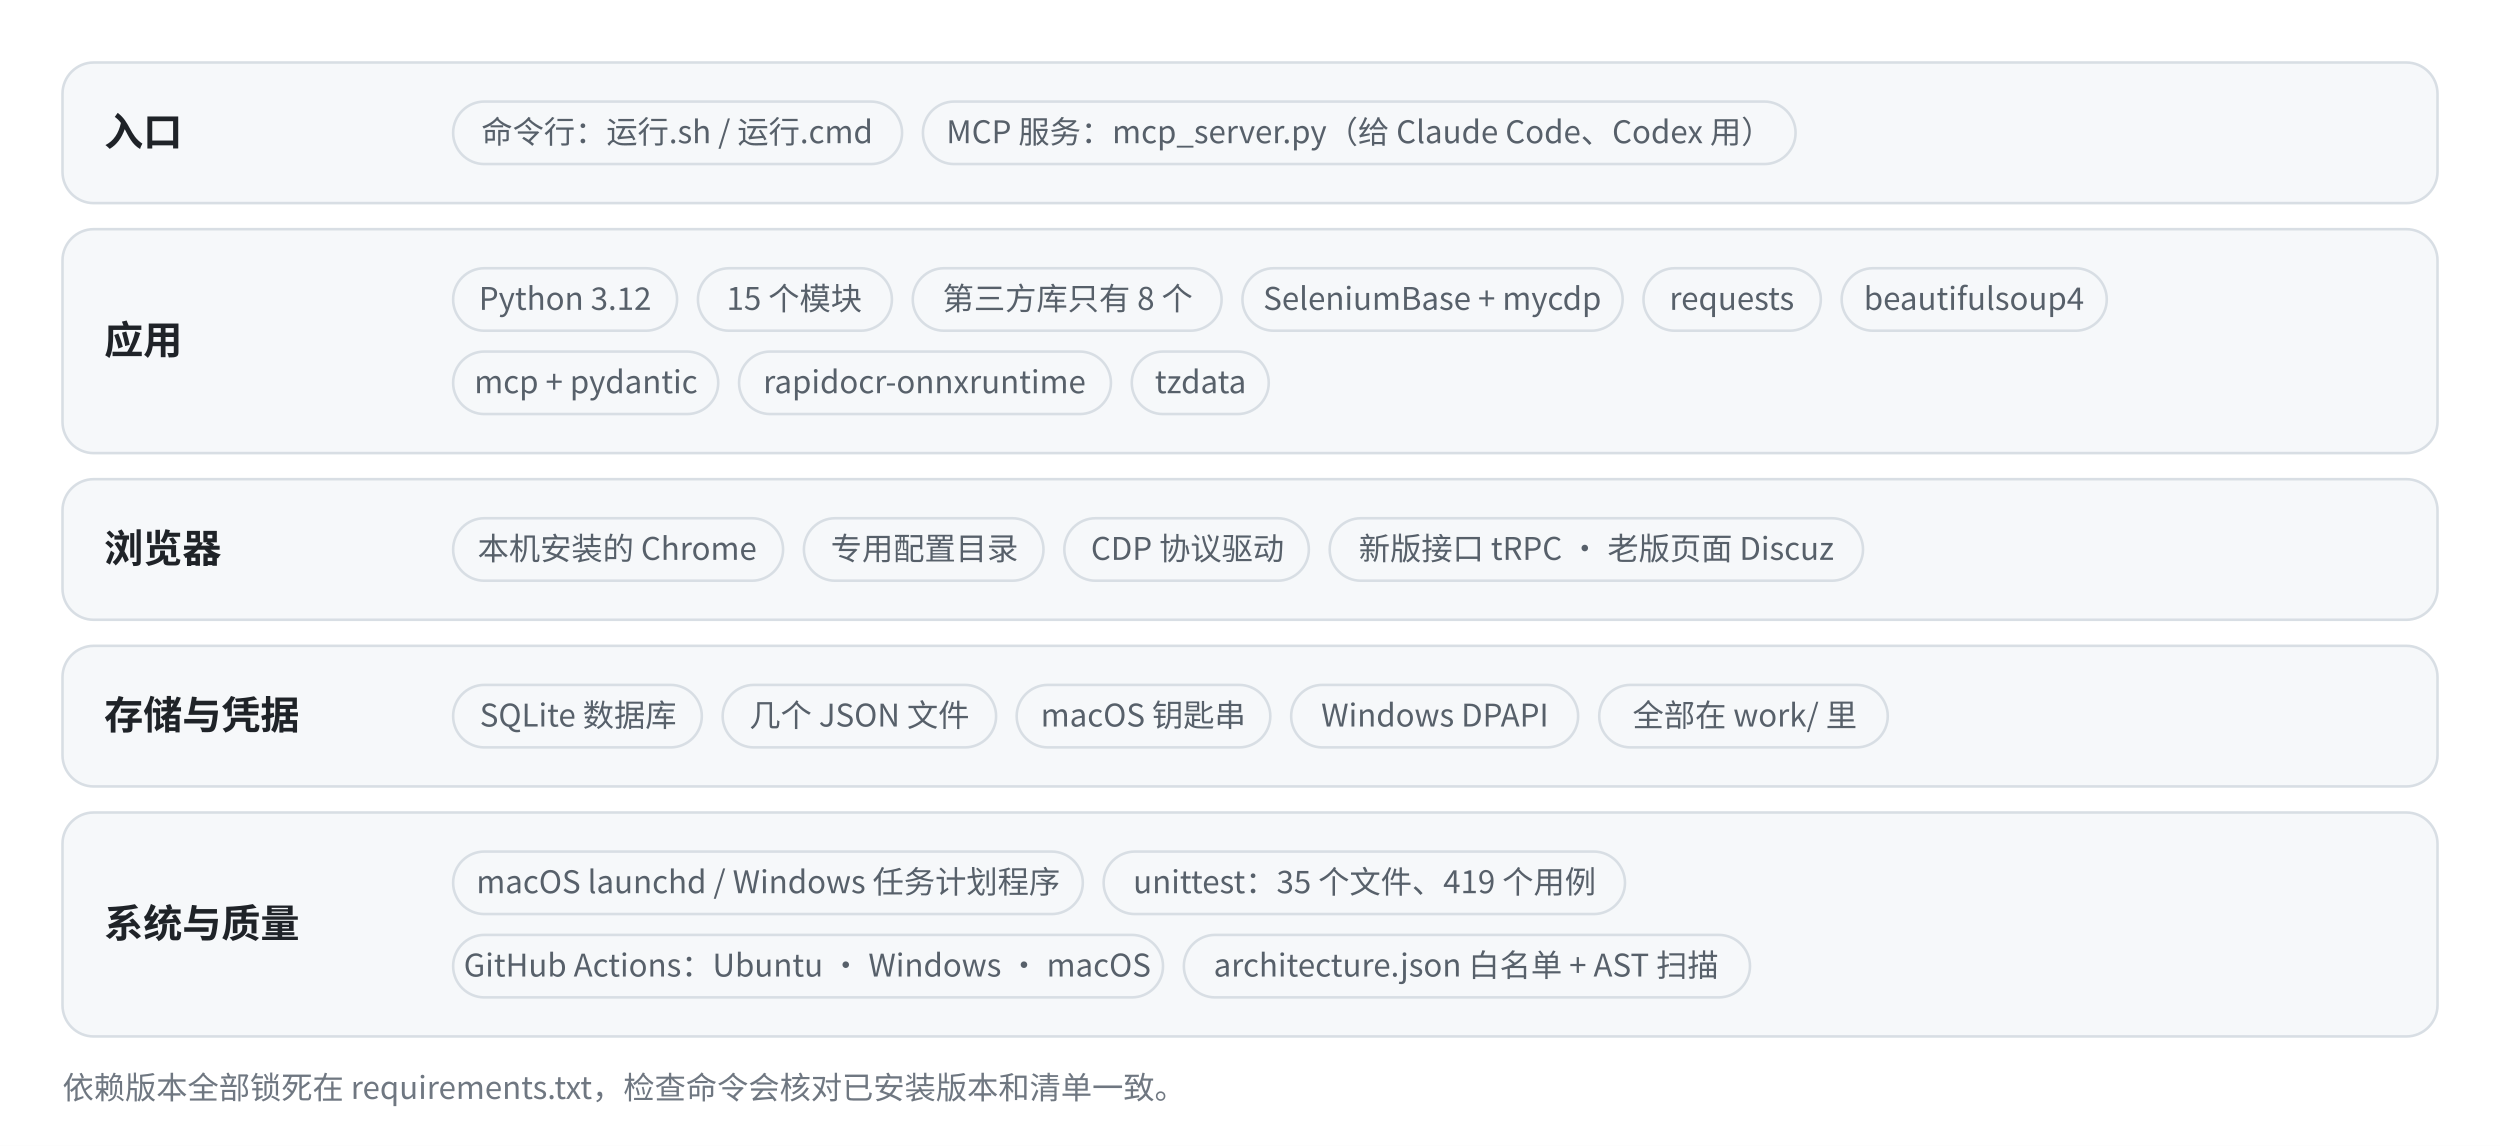
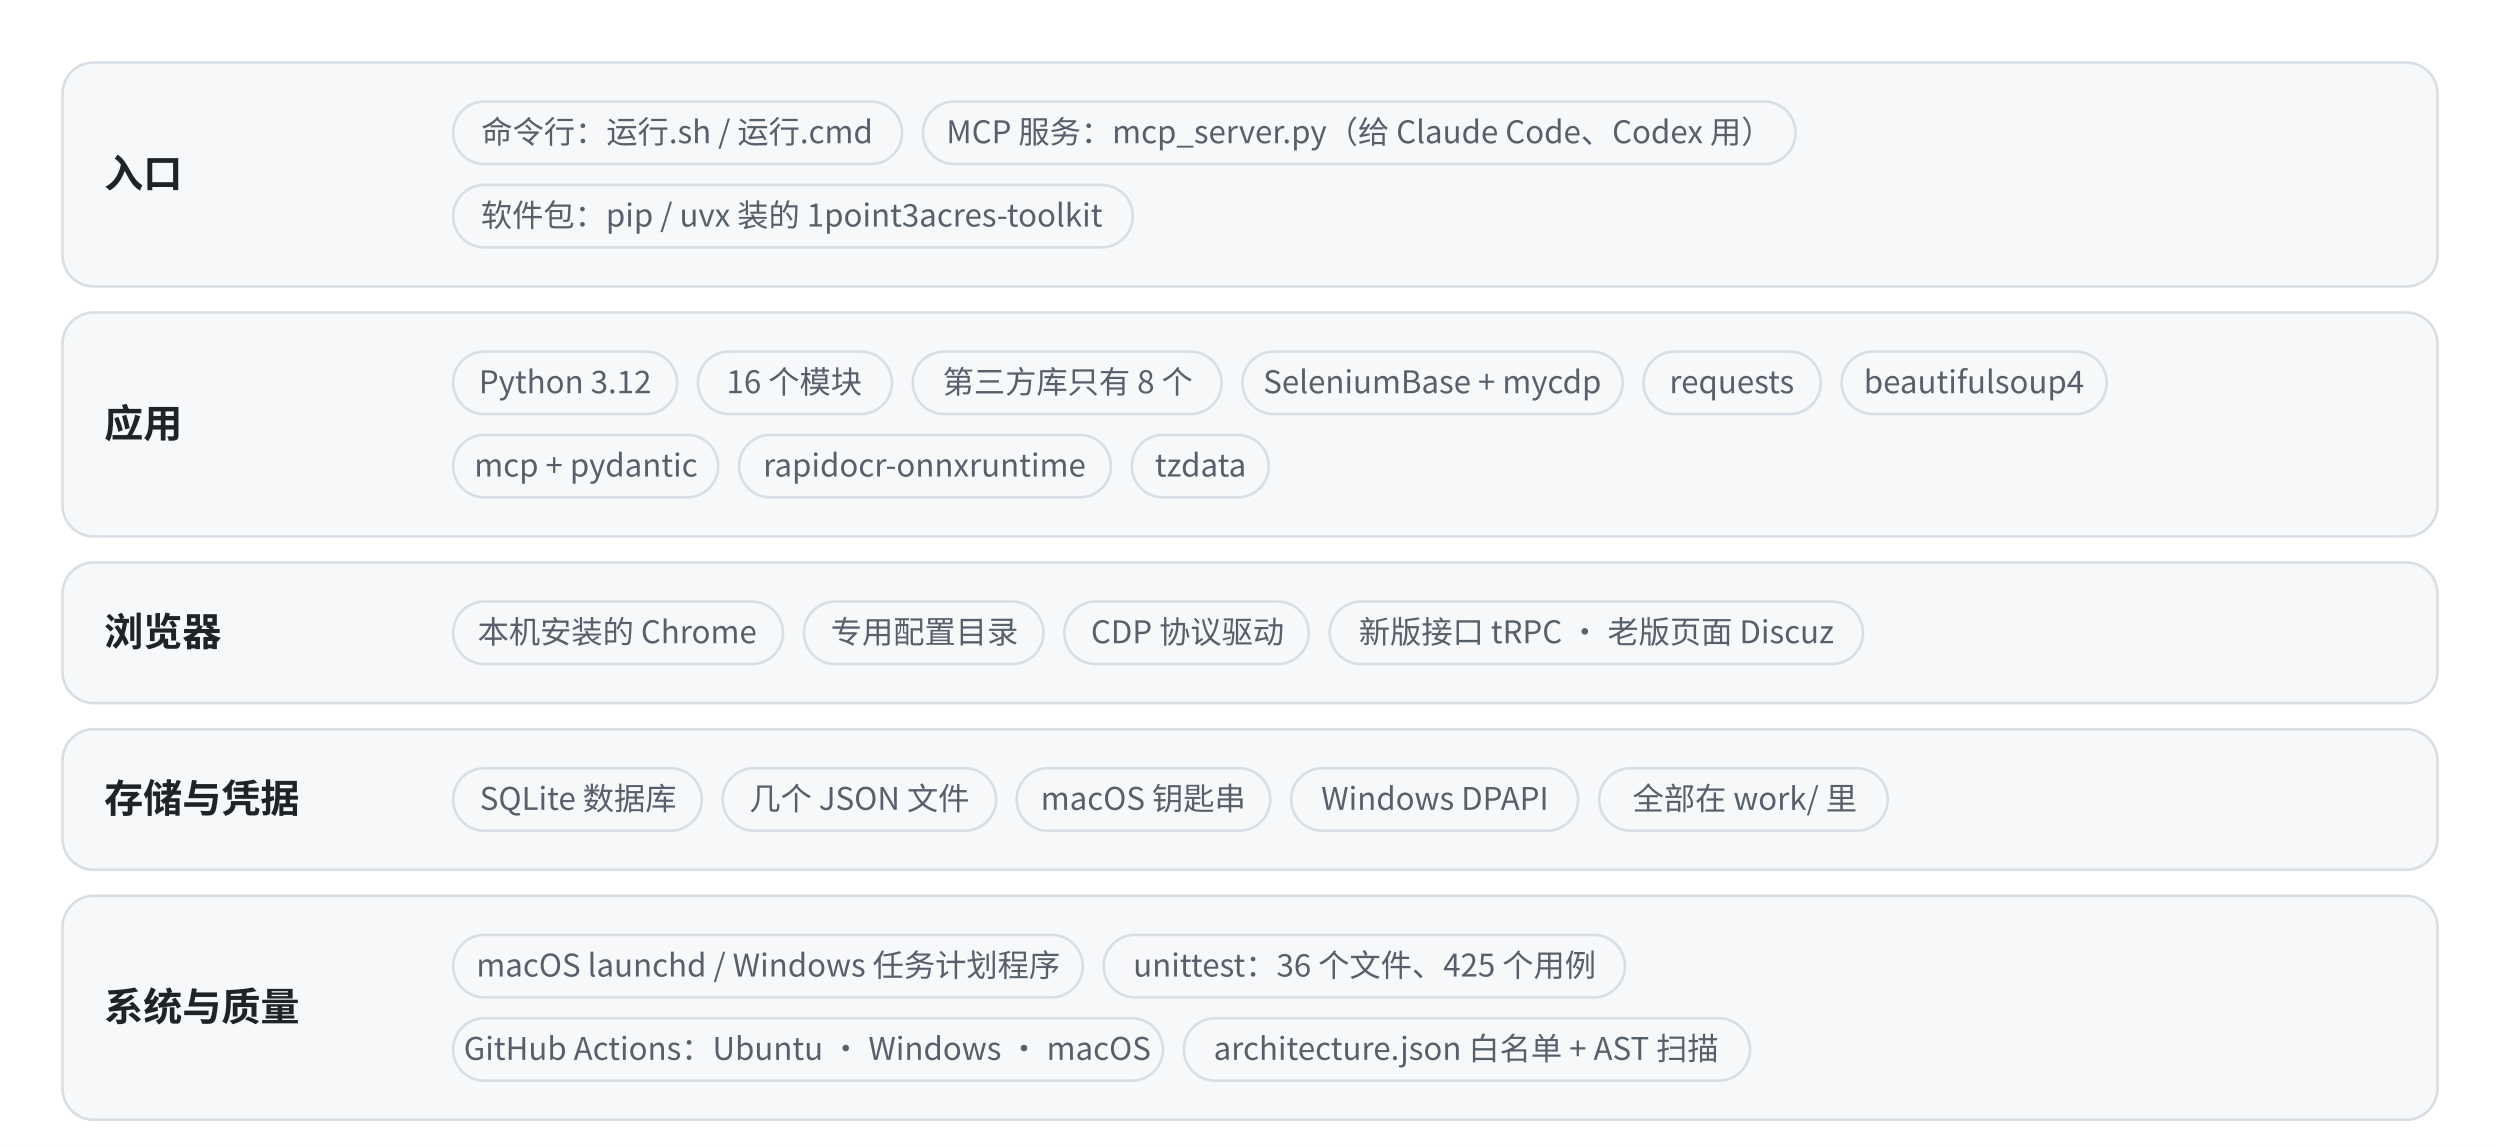
<svg xmlns="http://www.w3.org/2000/svg" width="960" height="440" viewBox="0 0 960 440" role="img" aria-label="技术栈一张图">
  <style>
text{font-family:-apple-system,BlinkMacSystemFont,'Segoe UI','PingFang SC','Hiragino Sans GB','Microsoft YaHei','Noto Sans CJK SC',Helvetica,Arial,sans-serif;fill:#1f2328;font-size:13px}
.h{font-size:15px;font-weight:600}.hb{font-size:17px;font-weight:700}
.s{font-size:13px;fill:#57606a}.xs{font-size:12px;fill:#6f7781}
.mono{font-family:ui-monospace,SFMono-Regular,Menlo,Consolas,'PingFang SC','Microsoft YaHei',monospace;font-size:12px;fill:#57606a}
.w{fill:#ffffff;font-weight:600}
.bg{fill:#ffffff}
.line{stroke:#8c959f;stroke-width:1.6;fill:none;stroke-linecap:round;stroke-linejoin:round}
.line.soft{stroke:#c9d1d9}
.ar{stroke:#8c959f;stroke-width:1.6;fill:none;marker-end:url(#ah);stroke-linecap:round;stroke-linejoin:round}
.ar.blue{stroke:#2f5fdb;marker-end:url(#ah-blue)}.ar.green{stroke:#1a7f37;marker-end:url(#ah-green)}
.ar.red{stroke:#cf222e;marker-end:url(#ah-red)}.ar.amber{stroke:#9a6700;marker-end:url(#ah-amber)}
.ar.dash{stroke-dasharray:5 4}
.ic{fill:none;stroke-width:1.9;stroke-linecap:round;stroke-linejoin:round}
.c-gray{fill:#f6f8fa;stroke:#d8dee4;stroke-width:1}.f-gray{fill:#57606a}.k-gray{stroke:#57606a}.t-gray{fill:#57606a}.ic-gray{stroke:#57606a}.sf-gray{fill:#f6f8fa}.ss-gray{stroke:#d8dee4}
.c-blue{fill:#eef4ff;stroke:#c7d7fe;stroke-width:1}.f-blue{fill:#2f5fdb}.k-blue{stroke:#2f5fdb}.t-blue{fill:#2f5fdb}.ic-blue{stroke:#2f5fdb}.sf-blue{fill:#eef4ff}.ss-blue{stroke:#c7d7fe}
.c-green{fill:#ecfdf3;stroke:#b7e4c7;stroke-width:1}.f-green{fill:#1a7f37}.k-green{stroke:#1a7f37}.t-green{fill:#1a7f37}.ic-green{stroke:#1a7f37}.sf-green{fill:#ecfdf3}.ss-green{stroke:#b7e4c7}
.c-amber{fill:#fff8e6;stroke:#f5d78a;stroke-width:1}.f-amber{fill:#9a6700}.k-amber{stroke:#9a6700}.t-amber{fill:#9a6700}.ic-amber{stroke:#9a6700}.sf-amber{fill:#fff8e6}.ss-amber{stroke:#f5d78a}
.c-red{fill:#fff1f0;stroke:#f7b9b4;stroke-width:1}.f-red{fill:#cf222e}.k-red{stroke:#cf222e}.t-red{fill:#cf222e}.ic-red{stroke:#cf222e}.sf-red{fill:#fff1f0}.ss-red{stroke:#f7b9b4}
.c-purple{fill:#f6f1ff;stroke:#d6c7f5;stroke-width:1}.f-purple{fill:#6e40c9}.k-purple{stroke:#6e40c9}.t-purple{fill:#6e40c9}.ic-purple{stroke:#6e40c9}.sf-purple{fill:#f6f1ff}.ss-purple{stroke:#d6c7f5}
@media (prefers-color-scheme: dark){
text{fill:#e6edf3}.s{fill:#a3adb8}.xs{fill:#8b949e}.mono{fill:#a3adb8}.w{fill:#ffffff}
.bg{fill:#0d1117}
.line{stroke:#6e7681}.line.soft{stroke:#30363d}
.ar{stroke:#6e7681}
.ar.blue{stroke:#79a6ff}.ar.green{stroke:#4ad07a}.ar.red{stroke:#ff7b72}.ar.amber{stroke:#e3b341}
.c-gray{fill:#161b22;stroke:#30363d}.f-gray{fill:#8b949e}.k-gray{stroke:#8b949e}.t-gray{fill:#8b949e}.ic-gray{stroke:#8b949e}.sf-gray{fill:#161b22}.ss-gray{stroke:#30363d}
.c-blue{fill:#12203a;stroke:#2b4a86}.f-blue{fill:#79a6ff}.k-blue{stroke:#79a6ff}.t-blue{fill:#79a6ff}.ic-blue{stroke:#79a6ff}.sf-blue{fill:#12203a}.ss-blue{stroke:#2b4a86}
.c-green{fill:#0f2a1a;stroke:#1f5a33}.f-green{fill:#4ad07a}.k-green{stroke:#4ad07a}.t-green{fill:#4ad07a}.ic-green{stroke:#4ad07a}.sf-green{fill:#0f2a1a}.ss-green{stroke:#1f5a33}
.c-amber{fill:#2e2410;stroke:#6b4f12}.f-amber{fill:#e3b341}.k-amber{stroke:#e3b341}.t-amber{fill:#e3b341}.ic-amber{stroke:#e3b341}.sf-amber{fill:#2e2410}.ss-amber{stroke:#6b4f12}
.c-red{fill:#301416;stroke:#7a2a2e}.f-red{fill:#ff7b72}.k-red{stroke:#ff7b72}.t-red{fill:#ff7b72}.ic-red{stroke:#ff7b72}.sf-red{fill:#301416}.ss-red{stroke:#7a2a2e}
.c-purple{fill:#231a36;stroke:#4a3480}.f-purple{fill:#b083f0}.k-purple{stroke:#b083f0}.t-purple{fill:#b083f0}.ic-purple{stroke:#b083f0}.sf-purple{fill:#231a36}.ss-purple{stroke:#4a3480}
}
</style>
  <defs>
    <marker id="ah" viewBox="0 0 10 10" refX="8.5" refY="5" markerWidth="7" markerHeight="7" orient="auto-start-reverse">
      <path d="M1,1 L9,5 L1,9" fill="none" stroke="#8c959f" stroke-width="1.8" stroke-linecap="round" stroke-linejoin="round" />
    </marker>
    <marker id="ah-blue" viewBox="0 0 10 10" refX="8.5" refY="5" markerWidth="7" markerHeight="7" orient="auto-start-reverse">
      <path d="M1,1 L9,5 L1,9" fill="none" stroke="#2f5fdb" stroke-width="1.8" stroke-linecap="round" stroke-linejoin="round" />
    </marker>
    <marker id="ah-green" viewBox="0 0 10 10" refX="8.5" refY="5" markerWidth="7" markerHeight="7" orient="auto-start-reverse">
      <path d="M1,1 L9,5 L1,9" fill="none" stroke="#1a7f37" stroke-width="1.8" stroke-linecap="round" stroke-linejoin="round" />
    </marker>
    <marker id="ah-red" viewBox="0 0 10 10" refX="8.5" refY="5" markerWidth="7" markerHeight="7" orient="auto-start-reverse">
      <path d="M1,1 L9,5 L1,9" fill="none" stroke="#cf222e" stroke-width="1.8" stroke-linecap="round" stroke-linejoin="round" />
    </marker>
    <marker id="ah-amber" viewBox="0 0 10 10" refX="8.5" refY="5" markerWidth="7" markerHeight="7" orient="auto-start-reverse">
      <path d="M1,1 L9,5 L1,9" fill="none" stroke="#9a6700" stroke-width="1.8" stroke-linecap="round" stroke-linejoin="round" />
    </marker>
  </defs>
  <rect width="960" height="440" class="bg" />
-   <rect x="24.0" y="24.0" width="912.0" height="54.0" rx="12" class="c-gray" />
-   <text x="40" y="56" class="h">入口</text>
+   <rect x="24.0" y="24.0" width="912.0" height="86.0" rx="12" class="c-gray" />
+   <text x="40" y="72" class="h">入口</text>
  <rect x="174.0" y="39.0" width="172.4" height="24.0" rx="12.0" class="c-gray" />
  <text x="260" y="55" class="xs t-gray" text-anchor="middle" style="font-size:12px">命令行：运行.sh / 运行.cmd</text>
  <rect x="354.4" y="39.0" width="335.1" height="24.0" rx="12.0" class="c-gray" />
  <text x="522" y="55" class="xs t-gray" text-anchor="middle" style="font-size:12px">MCP 服务：mcp_server.py（给 Claude Code、Codex 用）</text>
-   <rect x="24.0" y="88.0" width="912.0" height="86.0" rx="12" class="c-gray" />
-   <text x="40" y="136" class="h">应用</text>
-   <rect x="174.0" y="103.0" width="86.0" height="24.0" rx="12.0" class="c-gray" />
-   <text x="217" y="119" class="xs t-gray" text-anchor="middle" style="font-size:12px">Python 3.12</text>
-   <rect x="268.0" y="103.0" width="74.5" height="24.0" rx="12.0" class="c-gray" />
-   <text x="305" y="119" class="xs t-gray" text-anchor="middle" style="font-size:12px">15 个模块</text>
-   <rect x="350.5" y="103.0" width="118.6" height="24.0" rx="12.0" class="c-gray" />
-   <text x="410" y="119" class="xs t-gray" text-anchor="middle" style="font-size:12px">第三方库只有 8 个</text>
-   <rect x="477.1" y="103.0" width="146.0" height="24.0" rx="12.0" class="c-gray" />
-   <text x="550" y="119" class="xs t-gray" text-anchor="middle" style="font-size:12px">SeleniumBase + mycdp</text>
-   <rect x="631.1" y="103.0" width="68.1" height="24.0" rx="12.0" class="c-gray" />
-   <text x="665" y="119" class="xs t-gray" text-anchor="middle" style="font-size:12px">requests</text>
-   <rect x="707.2" y="103.0" width="101.8" height="24.0" rx="12.0" class="c-gray" />
-   <text x="758" y="119" class="xs t-gray" text-anchor="middle" style="font-size:12px">beautifulsoup4</text>
-   <rect x="174.0" y="135.0" width="101.8" height="24.0" rx="12.0" class="c-gray" />
-   <text x="225" y="151" class="xs t-gray" text-anchor="middle" style="font-size:12px">mcp + pydantic</text>
-   <rect x="283.8" y="135.0" width="142.8" height="24.0" rx="12.0" class="c-gray" />
-   <text x="355" y="151" class="xs t-gray" text-anchor="middle" style="font-size:12px">rapidocr-onnxruntime</text>
-   <rect x="434.6" y="135.0" width="52.6" height="24.0" rx="12.0" class="c-gray" />
-   <text x="461" y="151" class="xs t-gray" text-anchor="middle" style="font-size:12px">tzdata</text>
-   <rect x="24.0" y="184.0" width="912.0" height="54.0" rx="12" class="c-gray" />
-   <text x="40" y="216" class="h">浏览器</text>
-   <rect x="174.0" y="199.0" width="126.7" height="24.0" rx="12.0" class="c-gray" />
-   <text x="237" y="215" class="xs t-gray" text-anchor="middle" style="font-size:12px">本机安装的 Chrome</text>
-   <rect x="308.7" y="199.0" width="92.0" height="24.0" rx="12.0" class="c-gray" />
-   <text x="355" y="215" class="xs t-gray" text-anchor="middle" style="font-size:12px">专用配置目录</text>
-   <rect x="408.7" y="199.0" width="93.9" height="24.0" rx="12.0" class="c-gray" />
-   <text x="456" y="215" class="xs t-gray" text-anchor="middle" style="font-size:12px">CDP 协议驱动</text>
-   <rect x="510.6" y="199.0" width="204.8" height="24.0" rx="12.0" class="c-gray" />
-   <text x="613" y="215" class="xs t-gray" text-anchor="middle" style="font-size:12px">新版接口 tRPC · 老版页面 Discuz</text>
-   <rect x="24.0" y="248.0" width="912.0" height="54.0" rx="12" class="c-gray" />
-   <text x="40" y="280" class="h">存储与凭据</text>
-   <rect x="174.0" y="263.0" width="95.5" height="24.0" rx="12.0" class="c-gray" />
-   <text x="222" y="279" class="xs t-gray" text-anchor="middle" style="font-size:12px">SQLite 数据库</text>
-   <rect x="277.5" y="263.0" width="105.0" height="24.0" rx="12.0" class="c-gray" />
-   <text x="330" y="279" class="xs t-gray" text-anchor="middle" style="font-size:12px">几个 JSON 文件</text>
-   <rect x="390.4" y="263.0" width="97.4" height="24.0" rx="12.0" class="c-gray" />
-   <text x="439" y="279" class="xs t-gray" text-anchor="middle" style="font-size:12px">macOS 钥匙串</text>
-   <rect x="495.8" y="263.0" width="110.2" height="24.0" rx="12.0" class="c-gray" />
-   <text x="551" y="279" class="xs t-gray" text-anchor="middle" style="font-size:12px">Windows DPAPI</text>
-   <rect x="614.1" y="263.0" width="110.8" height="24.0" rx="12.0" class="c-gray" />
-   <text x="670" y="279" class="xs t-gray" text-anchor="middle" style="font-size:12px">全部在 work/ 里</text>
-   <rect x="24.0" y="312.0" width="912.0" height="86.0" rx="12" class="c-gray" />
-   <text x="40" y="360" class="h">系统与质量</text>
-   <rect x="174.0" y="327.0" width="241.8" height="24.0" rx="12.0" class="c-gray" />
-   <text x="295" y="343" class="xs t-gray" text-anchor="middle" style="font-size:12px">macOS launchd / Windows 任务计划程序</text>
-   <rect x="423.8" y="327.0" width="200.2" height="24.0" rx="12.0" class="c-gray" />
-   <text x="524" y="343" class="xs t-gray" text-anchor="middle" style="font-size:12px">unittest：35 个文件、419 个用例</text>
-   <rect x="174.0" y="359.0" width="272.6" height="24.0" rx="12.0" class="c-gray" />
-   <text x="310" y="375" class="xs t-gray" text-anchor="middle" style="font-size:12px">GitHub Actions：Ubuntu · Windows · macOS</text>
-   <rect x="454.6" y="359.0" width="217.4" height="24.0" rx="12.0" class="c-gray" />
-   <text x="563" y="375" class="xs t-gray" text-anchor="middle" style="font-size:12px">architecture.json 白名单 + AST 扫描</text>
-   <text x="24" y="422" class="xs">依赖版本全部锁死在 requirements.txt，检查命令会核对已安装版本和清单一致。</text>
+   <rect x="174.0" y="71.0" width="261.0" height="24.0" rx="12.0" class="c-gray" />
+   <text x="304" y="87" class="xs t-gray" text-anchor="middle" style="font-size:12px">软件包：pip / uvx 装的 1point3acres-toolkit</text>
+   <rect x="24.0" y="120.0" width="912.0" height="86.0" rx="12" class="c-gray" />
+   <text x="40" y="168" class="h">应用</text>
+   <rect x="174.0" y="135.0" width="86.0" height="24.0" rx="12.0" class="c-gray" />
+   <text x="217" y="151" class="xs t-gray" text-anchor="middle" style="font-size:12px">Python 3.12</text>
+   <rect x="268.0" y="135.0" width="74.5" height="24.0" rx="12.0" class="c-gray" />
+   <text x="305" y="151" class="xs t-gray" text-anchor="middle" style="font-size:12px">16 个模块</text>
+   <rect x="350.5" y="135.0" width="118.6" height="24.0" rx="12.0" class="c-gray" />
+   <text x="410" y="151" class="xs t-gray" text-anchor="middle" style="font-size:12px">第三方库只有 8 个</text>
+   <rect x="477.1" y="135.0" width="146.0" height="24.0" rx="12.0" class="c-gray" />
+   <text x="550" y="151" class="xs t-gray" text-anchor="middle" style="font-size:12px">SeleniumBase + mycdp</text>
+   <rect x="631.1" y="135.0" width="68.1" height="24.0" rx="12.0" class="c-gray" />
+   <text x="665" y="151" class="xs t-gray" text-anchor="middle" style="font-size:12px">requests</text>
+   <rect x="707.2" y="135.0" width="101.8" height="24.0" rx="12.0" class="c-gray" />
+   <text x="758" y="151" class="xs t-gray" text-anchor="middle" style="font-size:12px">beautifulsoup4</text>
+   <rect x="174.0" y="167.0" width="101.8" height="24.0" rx="12.0" class="c-gray" />
+   <text x="225" y="183" class="xs t-gray" text-anchor="middle" style="font-size:12px">mcp + pydantic</text>
+   <rect x="283.8" y="167.0" width="142.8" height="24.0" rx="12.0" class="c-gray" />
+   <text x="355" y="183" class="xs t-gray" text-anchor="middle" style="font-size:12px">rapidocr-onnxruntime</text>
+   <rect x="434.6" y="167.0" width="52.6" height="24.0" rx="12.0" class="c-gray" />
+   <text x="461" y="183" class="xs t-gray" text-anchor="middle" style="font-size:12px">tzdata</text>
+   <rect x="24.0" y="216.0" width="912.0" height="54.0" rx="12" class="c-gray" />
+   <text x="40" y="248" class="h">浏览器</text>
+   <rect x="174.0" y="231.0" width="126.7" height="24.0" rx="12.0" class="c-gray" />
+   <text x="237" y="247" class="xs t-gray" text-anchor="middle" style="font-size:12px">本机安装的 Chrome</text>
+   <rect x="308.7" y="231.0" width="92.0" height="24.0" rx="12.0" class="c-gray" />
+   <text x="355" y="247" class="xs t-gray" text-anchor="middle" style="font-size:12px">专用配置目录</text>
+   <rect x="408.7" y="231.0" width="93.9" height="24.0" rx="12.0" class="c-gray" />
+   <text x="456" y="247" class="xs t-gray" text-anchor="middle" style="font-size:12px">CDP 协议驱动</text>
+   <rect x="510.6" y="231.0" width="204.8" height="24.0" rx="12.0" class="c-gray" />
+   <text x="613" y="247" class="xs t-gray" text-anchor="middle" style="font-size:12px">新版接口 tRPC · 老版页面 Discuz</text>
+   <rect x="24.0" y="280.0" width="912.0" height="54.0" rx="12" class="c-gray" />
+   <text x="40" y="312" class="h">存储与凭据</text>
+   <rect x="174.0" y="295.0" width="95.5" height="24.0" rx="12.0" class="c-gray" />
+   <text x="222" y="311" class="xs t-gray" text-anchor="middle" style="font-size:12px">SQLite 数据库</text>
+   <rect x="277.5" y="295.0" width="105.0" height="24.0" rx="12.0" class="c-gray" />
+   <text x="330" y="311" class="xs t-gray" text-anchor="middle" style="font-size:12px">几个 JSON 文件</text>
+   <rect x="390.4" y="295.0" width="97.4" height="24.0" rx="12.0" class="c-gray" />
+   <text x="439" y="311" class="xs t-gray" text-anchor="middle" style="font-size:12px">macOS 钥匙串</text>
+   <rect x="495.8" y="295.0" width="110.2" height="24.0" rx="12.0" class="c-gray" />
+   <text x="551" y="311" class="xs t-gray" text-anchor="middle" style="font-size:12px">Windows DPAPI</text>
+   <rect x="614.1" y="295.0" width="110.8" height="24.0" rx="12.0" class="c-gray" />
+   <text x="670" y="311" class="xs t-gray" text-anchor="middle" style="font-size:12px">全部在 work/ 里</text>
+   <rect x="24.0" y="344.0" width="912.0" height="86.0" rx="12" class="c-gray" />
+   <text x="40" y="392" class="h">系统与质量</text>
+   <rect x="174.0" y="359.0" width="241.8" height="24.0" rx="12.0" class="c-gray" />
+   <text x="295" y="375" class="xs t-gray" text-anchor="middle" style="font-size:12px">macOS launchd / Windows 任务计划程序</text>
+   <rect x="423.8" y="359.0" width="200.2" height="24.0" rx="12.0" class="c-gray" />
+   <text x="524" y="375" class="xs t-gray" text-anchor="middle" style="font-size:12px">unittest：36 个文件、425 个用例</text>
+   <rect x="174.0" y="391.0" width="272.6" height="24.0" rx="12.0" class="c-gray" />
+   <text x="310" y="407" class="xs t-gray" text-anchor="middle" style="font-size:12px">GitHub Actions：Ubuntu · Windows · macOS</text>
+   <rect x="454.6" y="391.0" width="217.4" height="24.0" rx="12.0" class="c-gray" />
+   <text x="563" y="407" class="xs t-gray" text-anchor="middle" style="font-size:12px">architecture.json 白名单 + AST 扫描</text>
+   <text x="24" y="454" class="xs">依赖版本全部锁死在 requirements.txt，检查命令会核对已安装版本和清单一致。</text>
</svg>
